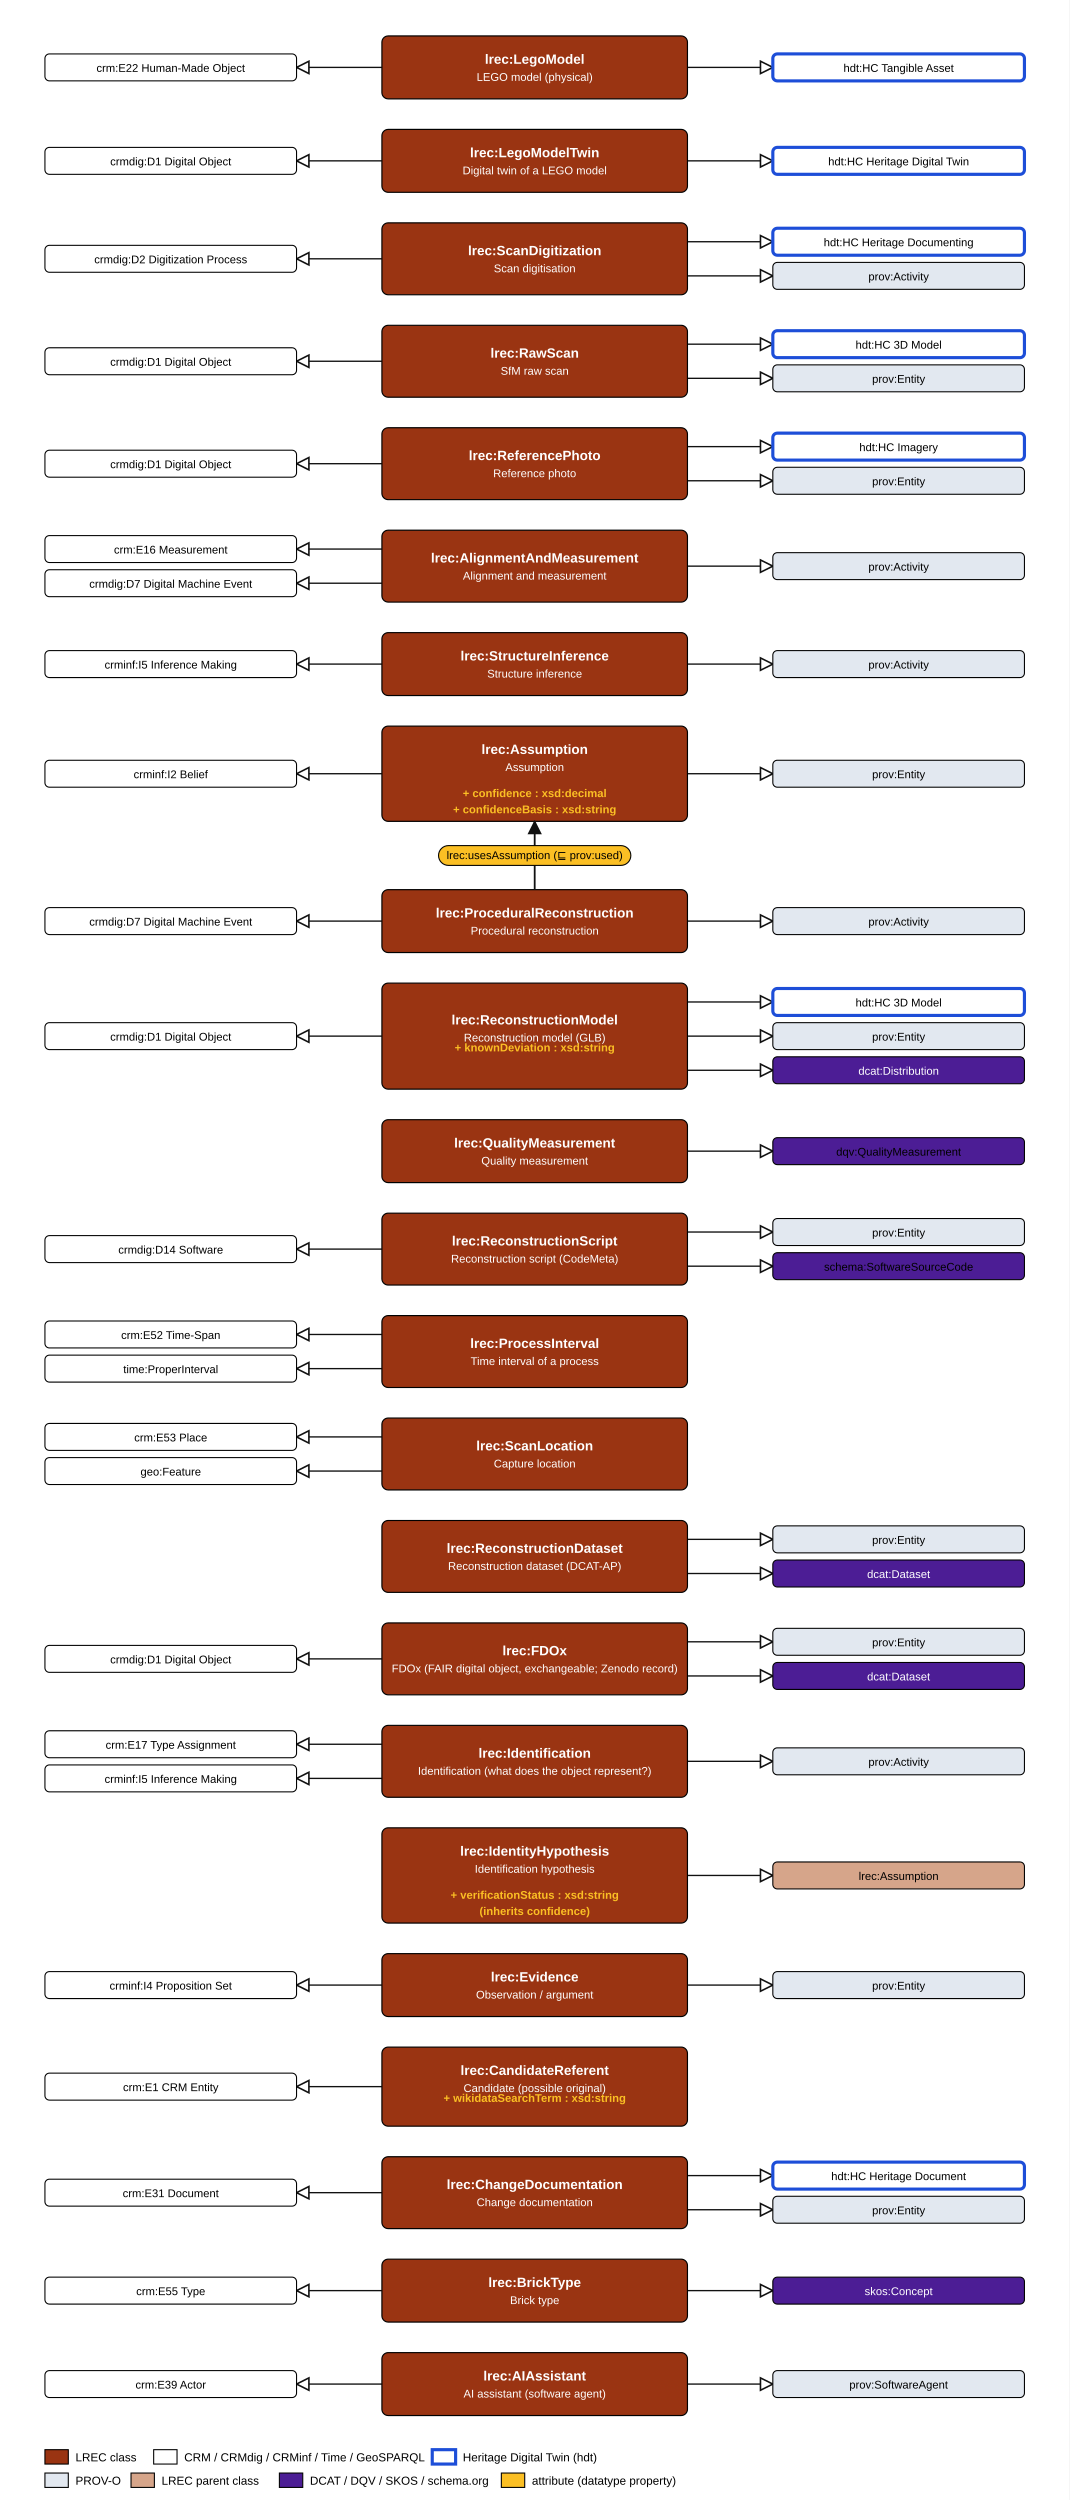
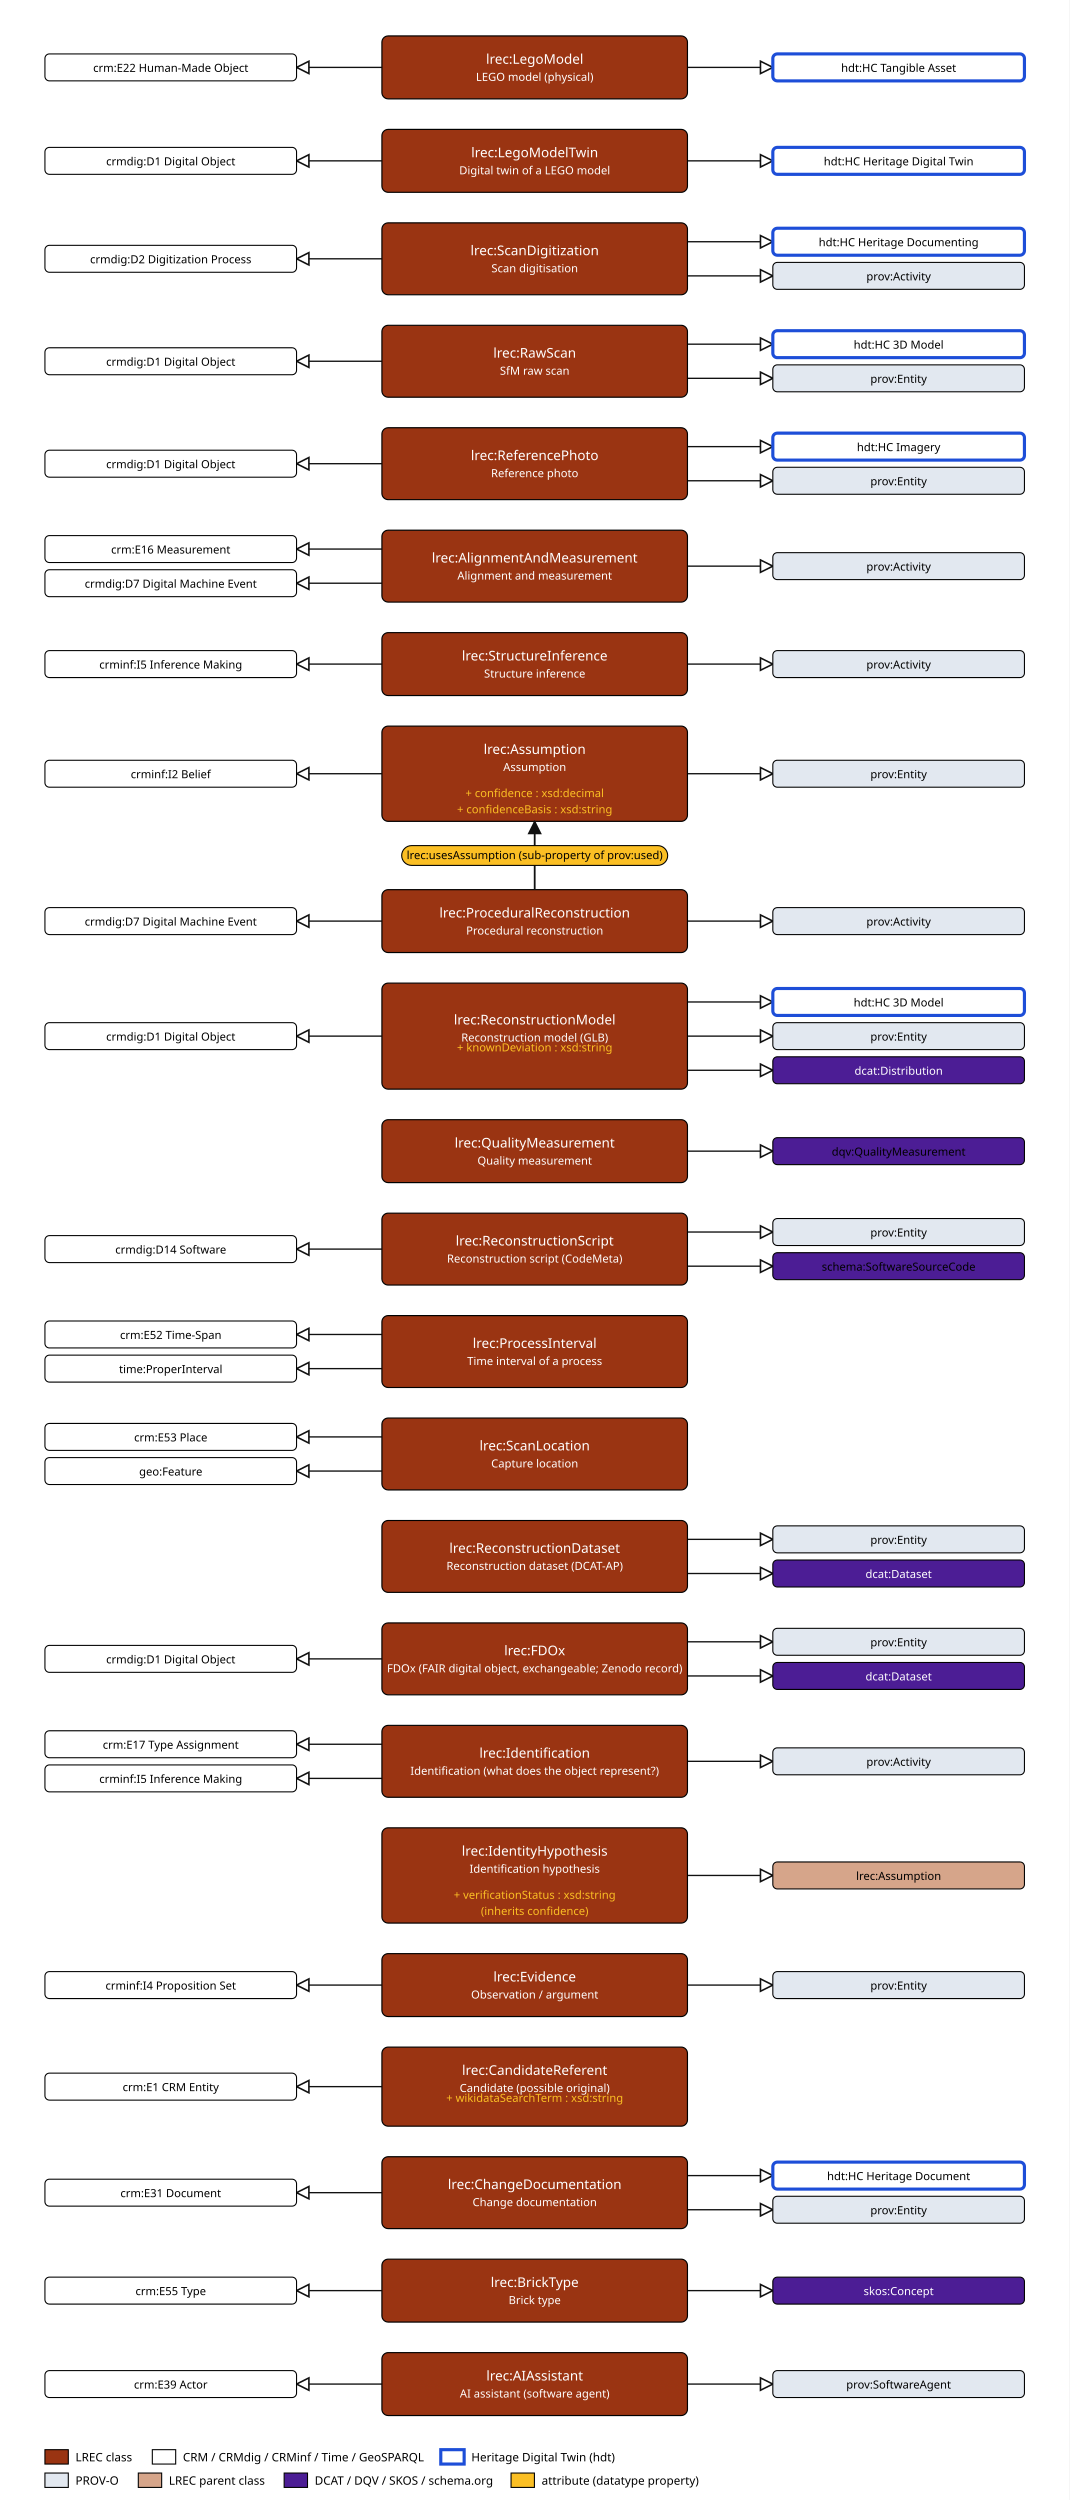
- <svg xmlns="http://www.w3.org/2000/svg" width="1190" height="2782" viewBox="0 0 1190 2782" font-family="Arial,Helvetica,sans-serif">
+ <svg xmlns="http://www.w3.org/2000/svg" width="1190" height="2782" viewBox="0 0 1190 2782" font-family="Fira Sans">
  <defs>
    <marker id="s" viewBox="0 0 12 12" refX="11" refY="6" markerWidth="11" markerHeight="11" orient="auto">
      <path d="M1 1L11 6L1 11z" fill="#fff" stroke="#111" stroke-width="1.3" />
    </marker>
    <marker id="a" viewBox="0 0 10 10" refX="9" refY="5" markerWidth="8" markerHeight="8" orient="auto">
      <path d="M0 0L10 5L0 10z" fill="#111" />
    </marker>
  </defs>
  <rect width="1190" height="2782" fill="#fff" />
  <path d="M425 75 L330 75" stroke="#111" stroke-width="1.5" fill="none" marker-end="url(#s)" />
  <rect x="50" y="60.0" width="280" height="30" rx="5" fill="#fff" stroke="#000" stroke-width="1.2" />
  <text x="190.0" y="80.0" font-size="12.5" text-anchor="middle" fill="#000">crm:E22 Human-Made Object</text>
  <path d="M765 75 L860 75" stroke="#111" stroke-width="1.5" fill="none" marker-end="url(#s)" />
  <rect x="860" y="60.0" width="280" height="30" rx="5" fill="#fff" stroke="#1d4ed8" stroke-width="3.5" />
  <text x="1000.0" y="80.0" font-size="12.5" text-anchor="middle" fill="#000">hdt:HC Tangible Asset</text>
  <rect x="425" y="40" width="340" height="70" rx="7" fill="#9a3412" stroke="#000" stroke-width="1.3" />
-   <text x="595.0" y="71" font-size="15" font-weight="700" text-anchor="middle" fill="#fff">lrec:LegoModel</text>
+   <text x="595.0" y="71" font-size="15" font-weight="500" text-anchor="middle" fill="#fff">lrec:LegoModel</text>
  <text x="595.0" y="90" font-size="12.5" text-anchor="middle" fill="#fff">LEGO model (physical)</text>
  <path d="M425 179 L330 179" stroke="#111" stroke-width="1.5" fill="none" marker-end="url(#s)" />
  <rect x="50" y="164.0" width="280" height="30" rx="5" fill="#fff" stroke="#000" stroke-width="1.2" />
  <text x="190.0" y="184.0" font-size="12.5" text-anchor="middle" fill="#000">crmdig:D1 Digital Object</text>
  <path d="M765 179 L860 179" stroke="#111" stroke-width="1.5" fill="none" marker-end="url(#s)" />
  <rect x="860" y="164.0" width="280" height="30" rx="5" fill="#fff" stroke="#1d4ed8" stroke-width="3.5" />
  <text x="1000.0" y="184.0" font-size="12.5" text-anchor="middle" fill="#000">hdt:HC Heritage Digital Twin</text>
  <rect x="425" y="144" width="340" height="70" rx="7" fill="#9a3412" stroke="#000" stroke-width="1.3" />
-   <text x="595.0" y="175" font-size="15" font-weight="700" text-anchor="middle" fill="#fff">lrec:LegoModelTwin</text>
+   <text x="595.0" y="175" font-size="15" font-weight="500" text-anchor="middle" fill="#fff">lrec:LegoModelTwin</text>
  <text x="595.0" y="194" font-size="12.5" text-anchor="middle" fill="#fff">Digital twin of a LEGO model</text>
  <path d="M425 288 L330 288" stroke="#111" stroke-width="1.5" fill="none" marker-end="url(#s)" />
  <rect x="50" y="273.0" width="280" height="30" rx="5" fill="#fff" stroke="#000" stroke-width="1.2" />
  <text x="190.0" y="293.0" font-size="12.5" text-anchor="middle" fill="#000">crmdig:D2 Digitization Process</text>
  <path d="M765 269 L860 269" stroke="#111" stroke-width="1.5" fill="none" marker-end="url(#s)" />
  <rect x="860" y="254.0" width="280" height="30" rx="5" fill="#fff" stroke="#1d4ed8" stroke-width="3.5" />
  <text x="1000.0" y="274.0" font-size="12.5" text-anchor="middle" fill="#000">hdt:HC Heritage Documenting</text>
  <path d="M765 307 L860 307" stroke="#111" stroke-width="1.5" fill="none" marker-end="url(#s)" />
  <rect x="860" y="292.0" width="280" height="30" rx="5" fill="#e2e8f0" stroke="#000" stroke-width="1.2" />
  <text x="1000.0" y="312.0" font-size="12.5" text-anchor="middle" fill="#000">prov:Activity</text>
  <rect x="425" y="248" width="340" height="80" rx="7" fill="#9a3412" stroke="#000" stroke-width="1.3" />
-   <text x="595.0" y="284" font-size="15" font-weight="700" text-anchor="middle" fill="#fff">lrec:ScanDigitization</text>
+   <text x="595.0" y="284" font-size="15" font-weight="500" text-anchor="middle" fill="#fff">lrec:ScanDigitization</text>
  <text x="595.0" y="303" font-size="12.5" text-anchor="middle" fill="#fff">Scan digitisation</text>
  <path d="M425 402 L330 402" stroke="#111" stroke-width="1.5" fill="none" marker-end="url(#s)" />
  <rect x="50" y="387.0" width="280" height="30" rx="5" fill="#fff" stroke="#000" stroke-width="1.2" />
  <text x="190.0" y="407.0" font-size="12.5" text-anchor="middle" fill="#000">crmdig:D1 Digital Object</text>
  <path d="M765 383 L860 383" stroke="#111" stroke-width="1.5" fill="none" marker-end="url(#s)" />
  <rect x="860" y="368.0" width="280" height="30" rx="5" fill="#fff" stroke="#1d4ed8" stroke-width="3.5" />
  <text x="1000.0" y="388.0" font-size="12.5" text-anchor="middle" fill="#000">hdt:HC 3D Model</text>
  <path d="M765 421 L860 421" stroke="#111" stroke-width="1.5" fill="none" marker-end="url(#s)" />
  <rect x="860" y="406.0" width="280" height="30" rx="5" fill="#e2e8f0" stroke="#000" stroke-width="1.2" />
  <text x="1000.0" y="426.0" font-size="12.5" text-anchor="middle" fill="#000">prov:Entity</text>
  <rect x="425" y="362" width="340" height="80" rx="7" fill="#9a3412" stroke="#000" stroke-width="1.3" />
-   <text x="595.0" y="398" font-size="15" font-weight="700" text-anchor="middle" fill="#fff">lrec:RawScan</text>
+   <text x="595.0" y="398" font-size="15" font-weight="500" text-anchor="middle" fill="#fff">lrec:RawScan</text>
  <text x="595.0" y="417" font-size="12.5" text-anchor="middle" fill="#fff">SfM raw scan</text>
  <path d="M425 516 L330 516" stroke="#111" stroke-width="1.5" fill="none" marker-end="url(#s)" />
  <rect x="50" y="501.0" width="280" height="30" rx="5" fill="#fff" stroke="#000" stroke-width="1.2" />
  <text x="190.0" y="521.0" font-size="12.5" text-anchor="middle" fill="#000">crmdig:D1 Digital Object</text>
  <path d="M765 497 L860 497" stroke="#111" stroke-width="1.5" fill="none" marker-end="url(#s)" />
  <rect x="860" y="482.0" width="280" height="30" rx="5" fill="#fff" stroke="#1d4ed8" stroke-width="3.5" />
  <text x="1000.0" y="502.0" font-size="12.5" text-anchor="middle" fill="#000">hdt:HC Imagery</text>
  <path d="M765 535 L860 535" stroke="#111" stroke-width="1.5" fill="none" marker-end="url(#s)" />
  <rect x="860" y="520.0" width="280" height="30" rx="5" fill="#e2e8f0" stroke="#000" stroke-width="1.2" />
  <text x="1000.0" y="540.0" font-size="12.5" text-anchor="middle" fill="#000">prov:Entity</text>
  <rect x="425" y="476" width="340" height="80" rx="7" fill="#9a3412" stroke="#000" stroke-width="1.3" />
-   <text x="595.0" y="512" font-size="15" font-weight="700" text-anchor="middle" fill="#fff">lrec:ReferencePhoto</text>
+   <text x="595.0" y="512" font-size="15" font-weight="500" text-anchor="middle" fill="#fff">lrec:ReferencePhoto</text>
  <text x="595.0" y="531" font-size="12.5" text-anchor="middle" fill="#fff">Reference photo</text>
  <path d="M425 611 L330 611" stroke="#111" stroke-width="1.5" fill="none" marker-end="url(#s)" />
  <rect x="50" y="596.0" width="280" height="30" rx="5" fill="#fff" stroke="#000" stroke-width="1.2" />
  <text x="190.0" y="616.0" font-size="12.5" text-anchor="middle" fill="#000">crm:E16 Measurement</text>
  <path d="M425 649 L330 649" stroke="#111" stroke-width="1.5" fill="none" marker-end="url(#s)" />
  <rect x="50" y="634.0" width="280" height="30" rx="5" fill="#fff" stroke="#000" stroke-width="1.2" />
  <text x="190.0" y="654.0" font-size="12.5" text-anchor="middle" fill="#000">crmdig:D7 Digital Machine Event</text>
  <path d="M765 630 L860 630" stroke="#111" stroke-width="1.5" fill="none" marker-end="url(#s)" />
  <rect x="860" y="615.0" width="280" height="30" rx="5" fill="#e2e8f0" stroke="#000" stroke-width="1.2" />
  <text x="1000.0" y="635.0" font-size="12.5" text-anchor="middle" fill="#000">prov:Activity</text>
  <rect x="425" y="590" width="340" height="80" rx="7" fill="#9a3412" stroke="#000" stroke-width="1.3" />
-   <text x="595.0" y="626" font-size="15" font-weight="700" text-anchor="middle" fill="#fff">lrec:AlignmentAndMeasurement</text>
+   <text x="595.0" y="626" font-size="15" font-weight="500" text-anchor="middle" fill="#fff">lrec:AlignmentAndMeasurement</text>
  <text x="595.0" y="645" font-size="12.5" text-anchor="middle" fill="#fff">Alignment and measurement</text>
  <path d="M425 739 L330 739" stroke="#111" stroke-width="1.5" fill="none" marker-end="url(#s)" />
  <rect x="50" y="724.0" width="280" height="30" rx="5" fill="#fff" stroke="#000" stroke-width="1.2" />
  <text x="190.0" y="744.0" font-size="12.5" text-anchor="middle" fill="#000">crminf:I5 Inference Making</text>
  <path d="M765 739 L860 739" stroke="#111" stroke-width="1.5" fill="none" marker-end="url(#s)" />
  <rect x="860" y="724.0" width="280" height="30" rx="5" fill="#e2e8f0" stroke="#000" stroke-width="1.2" />
  <text x="1000.0" y="744.0" font-size="12.5" text-anchor="middle" fill="#000">prov:Activity</text>
  <rect x="425" y="704" width="340" height="70" rx="7" fill="#9a3412" stroke="#000" stroke-width="1.3" />
-   <text x="595.0" y="735" font-size="15" font-weight="700" text-anchor="middle" fill="#fff">lrec:StructureInference</text>
+   <text x="595.0" y="735" font-size="15" font-weight="500" text-anchor="middle" fill="#fff">lrec:StructureInference</text>
  <text x="595.0" y="754" font-size="12.5" text-anchor="middle" fill="#fff">Structure inference</text>
  <path d="M425 861 L330 861" stroke="#111" stroke-width="1.5" fill="none" marker-end="url(#s)" />
  <rect x="50" y="846.0" width="280" height="30" rx="5" fill="#fff" stroke="#000" stroke-width="1.2" />
  <text x="190.0" y="866.0" font-size="12.5" text-anchor="middle" fill="#000">crminf:I2 Belief</text>
  <path d="M765 861 L860 861" stroke="#111" stroke-width="1.5" fill="none" marker-end="url(#s)" />
  <rect x="860" y="846.0" width="280" height="30" rx="5" fill="#e2e8f0" stroke="#000" stroke-width="1.2" />
  <text x="1000.0" y="866.0" font-size="12.5" text-anchor="middle" fill="#000">prov:Entity</text>
  <rect x="425" y="808" width="340" height="106" rx="7" fill="#9a3412" stroke="#000" stroke-width="1.3" />
-   <text x="595.0" y="839" font-size="15" font-weight="700" text-anchor="middle" fill="#fff">lrec:Assumption</text>
+   <text x="595.0" y="839" font-size="15" font-weight="500" text-anchor="middle" fill="#fff">lrec:Assumption</text>
  <text x="595.0" y="858" font-size="12.5" text-anchor="middle" fill="#fff">Assumption</text>
-   <text x="595.0" y="887" font-size="12.5" text-anchor="middle" fill="#fbbf24" font-weight="700">+ confidence : xsd:decimal</text>
-   <text x="595.0" y="905" font-size="12.5" text-anchor="middle" fill="#fbbf24" font-weight="700">+ confidenceBasis : xsd:string</text>
+   <text x="595.0" y="887" font-size="12.5" text-anchor="middle" fill="#fbbf24" font-weight="500">+ confidence : xsd:decimal</text>
+   <text x="595.0" y="905" font-size="12.5" text-anchor="middle" fill="#fbbf24" font-weight="500">+ confidenceBasis : xsd:string</text>
  <path d="M425 1025 L330 1025" stroke="#111" stroke-width="1.5" fill="none" marker-end="url(#s)" />
  <rect x="50" y="1010.0" width="280" height="30" rx="5" fill="#fff" stroke="#000" stroke-width="1.2" />
  <text x="190.0" y="1030.0" font-size="12.5" text-anchor="middle" fill="#000">crmdig:D7 Digital Machine Event</text>
  <path d="M765 1025 L860 1025" stroke="#111" stroke-width="1.5" fill="none" marker-end="url(#s)" />
  <rect x="860" y="1010.0" width="280" height="30" rx="5" fill="#e2e8f0" stroke="#000" stroke-width="1.2" />
  <text x="1000.0" y="1030.0" font-size="12.5" text-anchor="middle" fill="#000">prov:Activity</text>
  <rect x="425" y="990" width="340" height="70" rx="7" fill="#9a3412" stroke="#000" stroke-width="1.3" />
-   <text x="595.0" y="1021" font-size="15" font-weight="700" text-anchor="middle" fill="#fff">lrec:ProceduralReconstruction</text>
+   <text x="595.0" y="1021" font-size="15" font-weight="500" text-anchor="middle" fill="#fff">lrec:ProceduralReconstruction</text>
  <text x="595.0" y="1040" font-size="12.5" text-anchor="middle" fill="#fff">Procedural reconstruction</text>
  <path d="M425 1153 L330 1153" stroke="#111" stroke-width="1.5" fill="none" marker-end="url(#s)" />
  <rect x="50" y="1138.0" width="280" height="30" rx="5" fill="#fff" stroke="#000" stroke-width="1.2" />
  <text x="190.0" y="1158.0" font-size="12.5" text-anchor="middle" fill="#000">crmdig:D1 Digital Object</text>
  <path d="M765 1115 L860 1115" stroke="#111" stroke-width="1.5" fill="none" marker-end="url(#s)" />
  <rect x="860" y="1100.0" width="280" height="30" rx="5" fill="#fff" stroke="#1d4ed8" stroke-width="3.5" />
  <text x="1000.0" y="1120.0" font-size="12.5" text-anchor="middle" fill="#000">hdt:HC 3D Model</text>
  <path d="M765 1153 L860 1153" stroke="#111" stroke-width="1.5" fill="none" marker-end="url(#s)" />
  <rect x="860" y="1138.0" width="280" height="30" rx="5" fill="#e2e8f0" stroke="#000" stroke-width="1.2" />
  <text x="1000.0" y="1158.0" font-size="12.5" text-anchor="middle" fill="#000">prov:Entity</text>
  <path d="M765 1191 L860 1191" stroke="#111" stroke-width="1.5" fill="none" marker-end="url(#s)" />
  <rect x="860" y="1176.0" width="280" height="30" rx="5" fill="#4c1d95" stroke="#000" stroke-width="1.2" />
  <text x="1000.0" y="1196.0" font-size="12.5" text-anchor="middle" fill="#fff">dcat:Distribution</text>
  <rect x="425" y="1094" width="340" height="118" rx="7" fill="#9a3412" stroke="#000" stroke-width="1.3" />
-   <text x="595.0" y="1140" font-size="15" font-weight="700" text-anchor="middle" fill="#fff">lrec:ReconstructionModel</text>
+   <text x="595.0" y="1140" font-size="15" font-weight="500" text-anchor="middle" fill="#fff">lrec:ReconstructionModel</text>
  <text x="595.0" y="1159" font-size="12.5" text-anchor="middle" fill="#fff">Reconstruction model (GLB)</text>
-   <text x="595.0" y="1170" font-size="12.5" text-anchor="middle" fill="#fbbf24" font-weight="700">+ knownDeviation : xsd:string</text>
+   <text x="595.0" y="1170" font-size="12.5" text-anchor="middle" fill="#fbbf24" font-weight="500">+ knownDeviation : xsd:string</text>
  <path d="M765 1281 L860 1281" stroke="#111" stroke-width="1.5" fill="none" marker-end="url(#s)" />
  <rect x="860" y="1266.0" width="280" height="30" rx="5" fill="#4c1d95" stroke="#000" stroke-width="1.2" />
  <text x="1000.0" y="1286.0" font-size="12.5" text-anchor="middle" fill="#000">dqv:QualityMeasurement</text>
  <rect x="425" y="1246" width="340" height="70" rx="7" fill="#9a3412" stroke="#000" stroke-width="1.3" />
-   <text x="595.0" y="1277" font-size="15" font-weight="700" text-anchor="middle" fill="#fff">lrec:QualityMeasurement</text>
+   <text x="595.0" y="1277" font-size="15" font-weight="500" text-anchor="middle" fill="#fff">lrec:QualityMeasurement</text>
  <text x="595.0" y="1296" font-size="12.5" text-anchor="middle" fill="#fff">Quality measurement</text>
  <path d="M425 1390 L330 1390" stroke="#111" stroke-width="1.5" fill="none" marker-end="url(#s)" />
  <rect x="50" y="1375.0" width="280" height="30" rx="5" fill="#fff" stroke="#000" stroke-width="1.2" />
  <text x="190.0" y="1395.0" font-size="12.5" text-anchor="middle" fill="#000">crmdig:D14 Software</text>
  <path d="M765 1371 L860 1371" stroke="#111" stroke-width="1.5" fill="none" marker-end="url(#s)" />
  <rect x="860" y="1356.0" width="280" height="30" rx="5" fill="#e2e8f0" stroke="#000" stroke-width="1.2" />
  <text x="1000.0" y="1376.0" font-size="12.5" text-anchor="middle" fill="#000">prov:Entity</text>
  <path d="M765 1409 L860 1409" stroke="#111" stroke-width="1.5" fill="none" marker-end="url(#s)" />
  <rect x="860" y="1394.0" width="280" height="30" rx="5" fill="#4c1d95" stroke="#000" stroke-width="1.2" />
  <text x="1000.0" y="1414.0" font-size="12.5" text-anchor="middle" fill="#000">schema:SoftwareSourceCode</text>
  <rect x="425" y="1350" width="340" height="80" rx="7" fill="#9a3412" stroke="#000" stroke-width="1.3" />
-   <text x="595.0" y="1386" font-size="15" font-weight="700" text-anchor="middle" fill="#fff">lrec:ReconstructionScript</text>
+   <text x="595.0" y="1386" font-size="15" font-weight="500" text-anchor="middle" fill="#fff">lrec:ReconstructionScript</text>
  <text x="595.0" y="1405" font-size="12.5" text-anchor="middle" fill="#fff">Reconstruction script (CodeMeta)</text>
  <path d="M425 1485 L330 1485" stroke="#111" stroke-width="1.5" fill="none" marker-end="url(#s)" />
  <rect x="50" y="1470.0" width="280" height="30" rx="5" fill="#fff" stroke="#000" stroke-width="1.2" />
  <text x="190.0" y="1490.0" font-size="12.5" text-anchor="middle" fill="#000">crm:E52 Time-Span</text>
  <path d="M425 1523 L330 1523" stroke="#111" stroke-width="1.5" fill="none" marker-end="url(#s)" />
  <rect x="50" y="1508.0" width="280" height="30" rx="5" fill="#fff" stroke="#000" stroke-width="1.2" />
  <text x="190.0" y="1528.0" font-size="12.5" text-anchor="middle" fill="#000">time:ProperInterval</text>
  <rect x="425" y="1464" width="340" height="80" rx="7" fill="#9a3412" stroke="#000" stroke-width="1.3" />
-   <text x="595.0" y="1500" font-size="15" font-weight="700" text-anchor="middle" fill="#fff">lrec:ProcessInterval</text>
+   <text x="595.0" y="1500" font-size="15" font-weight="500" text-anchor="middle" fill="#fff">lrec:ProcessInterval</text>
  <text x="595.0" y="1519" font-size="12.5" text-anchor="middle" fill="#fff">Time interval of a process</text>
  <path d="M425 1599 L330 1599" stroke="#111" stroke-width="1.5" fill="none" marker-end="url(#s)" />
  <rect x="50" y="1584.0" width="280" height="30" rx="5" fill="#fff" stroke="#000" stroke-width="1.2" />
  <text x="190.0" y="1604.0" font-size="12.5" text-anchor="middle" fill="#000">crm:E53 Place</text>
  <path d="M425 1637 L330 1637" stroke="#111" stroke-width="1.5" fill="none" marker-end="url(#s)" />
  <rect x="50" y="1622.0" width="280" height="30" rx="5" fill="#fff" stroke="#000" stroke-width="1.2" />
  <text x="190.0" y="1642.0" font-size="12.5" text-anchor="middle" fill="#000">geo:Feature</text>
  <rect x="425" y="1578" width="340" height="80" rx="7" fill="#9a3412" stroke="#000" stroke-width="1.3" />
-   <text x="595.0" y="1614" font-size="15" font-weight="700" text-anchor="middle" fill="#fff">lrec:ScanLocation</text>
+   <text x="595.0" y="1614" font-size="15" font-weight="500" text-anchor="middle" fill="#fff">lrec:ScanLocation</text>
  <text x="595.0" y="1633" font-size="12.5" text-anchor="middle" fill="#fff">Capture location</text>
  <path d="M765 1713 L860 1713" stroke="#111" stroke-width="1.5" fill="none" marker-end="url(#s)" />
  <rect x="860" y="1698.0" width="280" height="30" rx="5" fill="#e2e8f0" stroke="#000" stroke-width="1.2" />
  <text x="1000.0" y="1718.0" font-size="12.5" text-anchor="middle" fill="#000">prov:Entity</text>
  <path d="M765 1751 L860 1751" stroke="#111" stroke-width="1.5" fill="none" marker-end="url(#s)" />
  <rect x="860" y="1736.0" width="280" height="30" rx="5" fill="#4c1d95" stroke="#000" stroke-width="1.2" />
  <text x="1000.0" y="1756.0" font-size="12.5" text-anchor="middle" fill="#fff">dcat:Dataset</text>
  <rect x="425" y="1692" width="340" height="80" rx="7" fill="#9a3412" stroke="#000" stroke-width="1.3" />
-   <text x="595.0" y="1728" font-size="15" font-weight="700" text-anchor="middle" fill="#fff">lrec:ReconstructionDataset</text>
+   <text x="595.0" y="1728" font-size="15" font-weight="500" text-anchor="middle" fill="#fff">lrec:ReconstructionDataset</text>
  <text x="595.0" y="1747" font-size="12.5" text-anchor="middle" fill="#fff">Reconstruction dataset (DCAT-AP)</text>
  <path d="M425 1846 L330 1846" stroke="#111" stroke-width="1.5" fill="none" marker-end="url(#s)" />
  <rect x="50" y="1831.0" width="280" height="30" rx="5" fill="#fff" stroke="#000" stroke-width="1.2" />
  <text x="190.0" y="1851.0" font-size="12.5" text-anchor="middle" fill="#000">crmdig:D1 Digital Object</text>
  <path d="M765 1827 L860 1827" stroke="#111" stroke-width="1.5" fill="none" marker-end="url(#s)" />
  <rect x="860" y="1812.0" width="280" height="30" rx="5" fill="#e2e8f0" stroke="#000" stroke-width="1.2" />
  <text x="1000.0" y="1832.0" font-size="12.5" text-anchor="middle" fill="#000">prov:Entity</text>
  <path d="M765 1865 L860 1865" stroke="#111" stroke-width="1.5" fill="none" marker-end="url(#s)" />
  <rect x="860" y="1850.0" width="280" height="30" rx="5" fill="#4c1d95" stroke="#000" stroke-width="1.2" />
  <text x="1000.0" y="1870.0" font-size="12.5" text-anchor="middle" fill="#fff">dcat:Dataset</text>
  <rect x="425" y="1806" width="340" height="80" rx="7" fill="#9a3412" stroke="#000" stroke-width="1.3" />
-   <text x="595.0" y="1842" font-size="15" font-weight="700" text-anchor="middle" fill="#fff">lrec:FDOx</text>
+   <text x="595.0" y="1842" font-size="15" font-weight="500" text-anchor="middle" fill="#fff">lrec:FDOx</text>
  <text x="595.0" y="1861" font-size="12.5" text-anchor="middle" fill="#fff">FDOx (FAIR digital object, exchangeable; Zenodo record)</text>
  <path d="M425 1941 L330 1941" stroke="#111" stroke-width="1.5" fill="none" marker-end="url(#s)" />
  <rect x="50" y="1926.0" width="280" height="30" rx="5" fill="#fff" stroke="#000" stroke-width="1.2" />
  <text x="190.0" y="1946.0" font-size="12.5" text-anchor="middle" fill="#000">crm:E17 Type Assignment</text>
  <path d="M425 1979 L330 1979" stroke="#111" stroke-width="1.5" fill="none" marker-end="url(#s)" />
  <rect x="50" y="1964.0" width="280" height="30" rx="5" fill="#fff" stroke="#000" stroke-width="1.2" />
  <text x="190.0" y="1984.0" font-size="12.5" text-anchor="middle" fill="#000">crminf:I5 Inference Making</text>
  <path d="M765 1960 L860 1960" stroke="#111" stroke-width="1.5" fill="none" marker-end="url(#s)" />
  <rect x="860" y="1945.0" width="280" height="30" rx="5" fill="#e2e8f0" stroke="#000" stroke-width="1.2" />
  <text x="1000.0" y="1965.0" font-size="12.5" text-anchor="middle" fill="#000">prov:Activity</text>
  <rect x="425" y="1920" width="340" height="80" rx="7" fill="#9a3412" stroke="#000" stroke-width="1.3" />
-   <text x="595.0" y="1956" font-size="15" font-weight="700" text-anchor="middle" fill="#fff">lrec:Identification</text>
+   <text x="595.0" y="1956" font-size="15" font-weight="500" text-anchor="middle" fill="#fff">lrec:Identification</text>
  <text x="595.0" y="1975" font-size="12.5" text-anchor="middle" fill="#fff">Identification (what does the object represent?)</text>
  <path d="M765 2087 L860 2087" stroke="#111" stroke-width="1.5" fill="none" marker-end="url(#s)" />
  <rect x="860" y="2072.0" width="280" height="30" rx="5" fill="#d6a58a" stroke="#000" stroke-width="1.2" />
  <text x="1000.0" y="2092.0" font-size="12.5" text-anchor="middle" fill="#000">lrec:Assumption</text>
  <rect x="425" y="2034" width="340" height="106" rx="7" fill="#9a3412" stroke="#000" stroke-width="1.3" />
-   <text x="595.0" y="2065" font-size="15" font-weight="700" text-anchor="middle" fill="#fff">lrec:IdentityHypothesis</text>
+   <text x="595.0" y="2065" font-size="15" font-weight="500" text-anchor="middle" fill="#fff">lrec:IdentityHypothesis</text>
  <text x="595.0" y="2084" font-size="12.5" text-anchor="middle" fill="#fff">Identification hypothesis</text>
-   <text x="595.0" y="2113" font-size="12.5" text-anchor="middle" fill="#fbbf24" font-weight="700">+ verificationStatus : xsd:string</text>
-   <text x="595.0" y="2131" font-size="12.5" text-anchor="middle" fill="#fbbf24" font-weight="700">(inherits confidence)</text>
+   <text x="595.0" y="2113" font-size="12.5" text-anchor="middle" fill="#fbbf24" font-weight="500">+ verificationStatus : xsd:string</text>
+   <text x="595.0" y="2131" font-size="12.5" text-anchor="middle" fill="#fbbf24" font-weight="500">(inherits confidence)</text>
  <path d="M425 2209 L330 2209" stroke="#111" stroke-width="1.5" fill="none" marker-end="url(#s)" />
  <rect x="50" y="2194.0" width="280" height="30" rx="5" fill="#fff" stroke="#000" stroke-width="1.2" />
  <text x="190.0" y="2214.0" font-size="12.5" text-anchor="middle" fill="#000">crminf:I4 Proposition Set</text>
  <path d="M765 2209 L860 2209" stroke="#111" stroke-width="1.5" fill="none" marker-end="url(#s)" />
  <rect x="860" y="2194.0" width="280" height="30" rx="5" fill="#e2e8f0" stroke="#000" stroke-width="1.2" />
  <text x="1000.0" y="2214.0" font-size="12.5" text-anchor="middle" fill="#000">prov:Entity</text>
  <rect x="425" y="2174" width="340" height="70" rx="7" fill="#9a3412" stroke="#000" stroke-width="1.3" />
-   <text x="595.0" y="2205" font-size="15" font-weight="700" text-anchor="middle" fill="#fff">lrec:Evidence</text>
+   <text x="595.0" y="2205" font-size="15" font-weight="500" text-anchor="middle" fill="#fff">lrec:Evidence</text>
  <text x="595.0" y="2224" font-size="12.5" text-anchor="middle" fill="#fff">Observation / argument</text>
  <path d="M425 2322 L330 2322" stroke="#111" stroke-width="1.5" fill="none" marker-end="url(#s)" />
  <rect x="50" y="2307.0" width="280" height="30" rx="5" fill="#fff" stroke="#000" stroke-width="1.2" />
  <text x="190.0" y="2327.0" font-size="12.5" text-anchor="middle" fill="#000">crm:E1 CRM Entity</text>
  <rect x="425" y="2278" width="340" height="88" rx="7" fill="#9a3412" stroke="#000" stroke-width="1.3" />
-   <text x="595.0" y="2309" font-size="15" font-weight="700" text-anchor="middle" fill="#fff">lrec:CandidateReferent</text>
+   <text x="595.0" y="2309" font-size="15" font-weight="500" text-anchor="middle" fill="#fff">lrec:CandidateReferent</text>
  <text x="595.0" y="2328" font-size="12.5" text-anchor="middle" fill="#fff">Candidate (possible original)</text>
-   <text x="595.0" y="2339" font-size="12.5" text-anchor="middle" fill="#fbbf24" font-weight="700">+ wikidataSearchTerm : xsd:string</text>
+   <text x="595.0" y="2339" font-size="12.5" text-anchor="middle" fill="#fbbf24" font-weight="500">+ wikidataSearchTerm : xsd:string</text>
  <path d="M425 2440 L330 2440" stroke="#111" stroke-width="1.5" fill="none" marker-end="url(#s)" />
  <rect x="50" y="2425.0" width="280" height="30" rx="5" fill="#fff" stroke="#000" stroke-width="1.2" />
  <text x="190.0" y="2445.0" font-size="12.5" text-anchor="middle" fill="#000">crm:E31 Document</text>
  <path d="M765 2421 L860 2421" stroke="#111" stroke-width="1.5" fill="none" marker-end="url(#s)" />
  <rect x="860" y="2406.0" width="280" height="30" rx="5" fill="#fff" stroke="#1d4ed8" stroke-width="3.5" />
  <text x="1000.0" y="2426.0" font-size="12.5" text-anchor="middle" fill="#000">hdt:HC Heritage Document</text>
  <path d="M765 2459 L860 2459" stroke="#111" stroke-width="1.5" fill="none" marker-end="url(#s)" />
  <rect x="860" y="2444.0" width="280" height="30" rx="5" fill="#e2e8f0" stroke="#000" stroke-width="1.2" />
  <text x="1000.0" y="2464.0" font-size="12.5" text-anchor="middle" fill="#000">prov:Entity</text>
  <rect x="425" y="2400" width="340" height="80" rx="7" fill="#9a3412" stroke="#000" stroke-width="1.3" />
-   <text x="595.0" y="2436" font-size="15" font-weight="700" text-anchor="middle" fill="#fff">lrec:ChangeDocumentation</text>
+   <text x="595.0" y="2436" font-size="15" font-weight="500" text-anchor="middle" fill="#fff">lrec:ChangeDocumentation</text>
  <text x="595.0" y="2455" font-size="12.5" text-anchor="middle" fill="#fff">Change documentation</text>
  <path d="M425 2549 L330 2549" stroke="#111" stroke-width="1.5" fill="none" marker-end="url(#s)" />
  <rect x="50" y="2534.0" width="280" height="30" rx="5" fill="#fff" stroke="#000" stroke-width="1.2" />
  <text x="190.0" y="2554.0" font-size="12.5" text-anchor="middle" fill="#000">crm:E55 Type</text>
  <path d="M765 2549 L860 2549" stroke="#111" stroke-width="1.5" fill="none" marker-end="url(#s)" />
  <rect x="860" y="2534.0" width="280" height="30" rx="5" fill="#4c1d95" stroke="#000" stroke-width="1.2" />
  <text x="1000.0" y="2554.0" font-size="12.5" text-anchor="middle" fill="#fff">skos:Concept</text>
  <rect x="425" y="2514" width="340" height="70" rx="7" fill="#9a3412" stroke="#000" stroke-width="1.3" />
-   <text x="595.0" y="2545" font-size="15" font-weight="700" text-anchor="middle" fill="#fff">lrec:BrickType</text>
+   <text x="595.0" y="2545" font-size="15" font-weight="500" text-anchor="middle" fill="#fff">lrec:BrickType</text>
  <text x="595.0" y="2564" font-size="12.5" text-anchor="middle" fill="#fff">Brick type</text>
  <path d="M425 2653 L330 2653" stroke="#111" stroke-width="1.5" fill="none" marker-end="url(#s)" />
  <rect x="50" y="2638.0" width="280" height="30" rx="5" fill="#fff" stroke="#000" stroke-width="1.2" />
  <text x="190.0" y="2658.0" font-size="12.5" text-anchor="middle" fill="#000">crm:E39 Actor</text>
  <path d="M765 2653 L860 2653" stroke="#111" stroke-width="1.5" fill="none" marker-end="url(#s)" />
  <rect x="860" y="2638.0" width="280" height="30" rx="5" fill="#e2e8f0" stroke="#000" stroke-width="1.2" />
  <text x="1000.0" y="2658.0" font-size="12.5" text-anchor="middle" fill="#000">prov:SoftwareAgent</text>
  <rect x="425" y="2618" width="340" height="70" rx="7" fill="#9a3412" stroke="#000" stroke-width="1.3" />
-   <text x="595.0" y="2649" font-size="15" font-weight="700" text-anchor="middle" fill="#fff">lrec:AIAssistant</text>
+   <text x="595.0" y="2649" font-size="15" font-weight="500" text-anchor="middle" fill="#fff">lrec:AIAssistant</text>
  <text x="595.0" y="2668" font-size="12.5" text-anchor="middle" fill="#fff">AI assistant (software agent)</text>
  <path d="M595.0 990 L595.0 914" stroke="#111" stroke-width="2" fill="none" marker-end="url(#a)" />
-   <rect x="488.0" y="941.0" width="214" height="22" rx="11" fill="#fbbf24" stroke="#000" stroke-width="1.2" />
-   <text x="595.0" y="956.0" font-size="12.5" text-anchor="middle">lrec:usesAssumption (⊑ prov:used)</text>
+   <rect x="447.0" y="941.0" width="296" height="22" rx="11" fill="#fbbf24" stroke="#000" stroke-width="1.2" />
+   <text x="595.0" y="956.0" font-size="12.5" text-anchor="middle">lrec:usesAssumption (sub-property of prov:used)</text>
  <rect x="50" y="2726" width="26" height="16" fill="#9a3412" stroke="#000" stroke-width="1.2" />
  <text x="84" y="2739" font-size="13">LREC class</text>
-   <rect x="171.0" y="2726" width="26" height="16" fill="#fff" stroke="#000" stroke-width="1.2" />
-   <text x="205.0" y="2739" font-size="13">CRM / CRMdig / CRMinf / Time / GeoSPARQL</text>
-   <rect x="481.0" y="2726" width="26" height="16" fill="#fff" stroke="#1d4ed8" stroke-width="3.5" />
-   <text x="515.0" y="2739" font-size="13">Heritage Digital Twin (hdt)</text>
+   <rect x="169.5" y="2726" width="26" height="16" fill="#fff" stroke="#000" stroke-width="1.2" />
+   <text x="203.5" y="2739" font-size="13">CRM / CRMdig / CRMinf / Time / GeoSPARQL</text>
+   <rect x="490.5" y="2726" width="26" height="16" fill="#fff" stroke="#1d4ed8" stroke-width="3.5" />
+   <text x="524.5" y="2739" font-size="13">Heritage Digital Twin (hdt)</text>
  <rect x="50" y="2752" width="26" height="16" fill="#e2e8f0" stroke="#000" stroke-width="1.2" />
  <text x="84" y="2765" font-size="13">PROV-O</text>
-   <rect x="145.8" y="2752" width="26" height="16" fill="#d6a58a" stroke="#000" stroke-width="1.2" />
-   <text x="179.8" y="2765" font-size="13">LREC parent class</text>
-   <rect x="310.9" y="2752" width="26" height="16" fill="#4c1d95" stroke="#000" stroke-width="1.2" />
-   <text x="344.9" y="2765" font-size="13">DCAT / DQV / SKOS / schema.org</text>
-   <rect x="557.9" y="2752" width="26" height="16" fill="#fbbf24" stroke="#000" stroke-width="1.2" />
-   <text x="591.9" y="2765" font-size="13">attribute (datatype property)</text>
+   <rect x="153.9" y="2752" width="26" height="16" fill="#d6a58a" stroke="#000" stroke-width="1.2" />
+   <text x="187.9" y="2765" font-size="13">LREC parent class</text>
+   <rect x="316.2" y="2752" width="26" height="16" fill="#4c1d95" stroke="#000" stroke-width="1.2" />
+   <text x="350.2" y="2765" font-size="13">DCAT / DQV / SKOS / schema.org</text>
+   <rect x="568.7" y="2752" width="26" height="16" fill="#fbbf24" stroke="#000" stroke-width="1.2" />
+   <text x="602.7" y="2765" font-size="13">attribute (datatype property)</text>
</svg>
